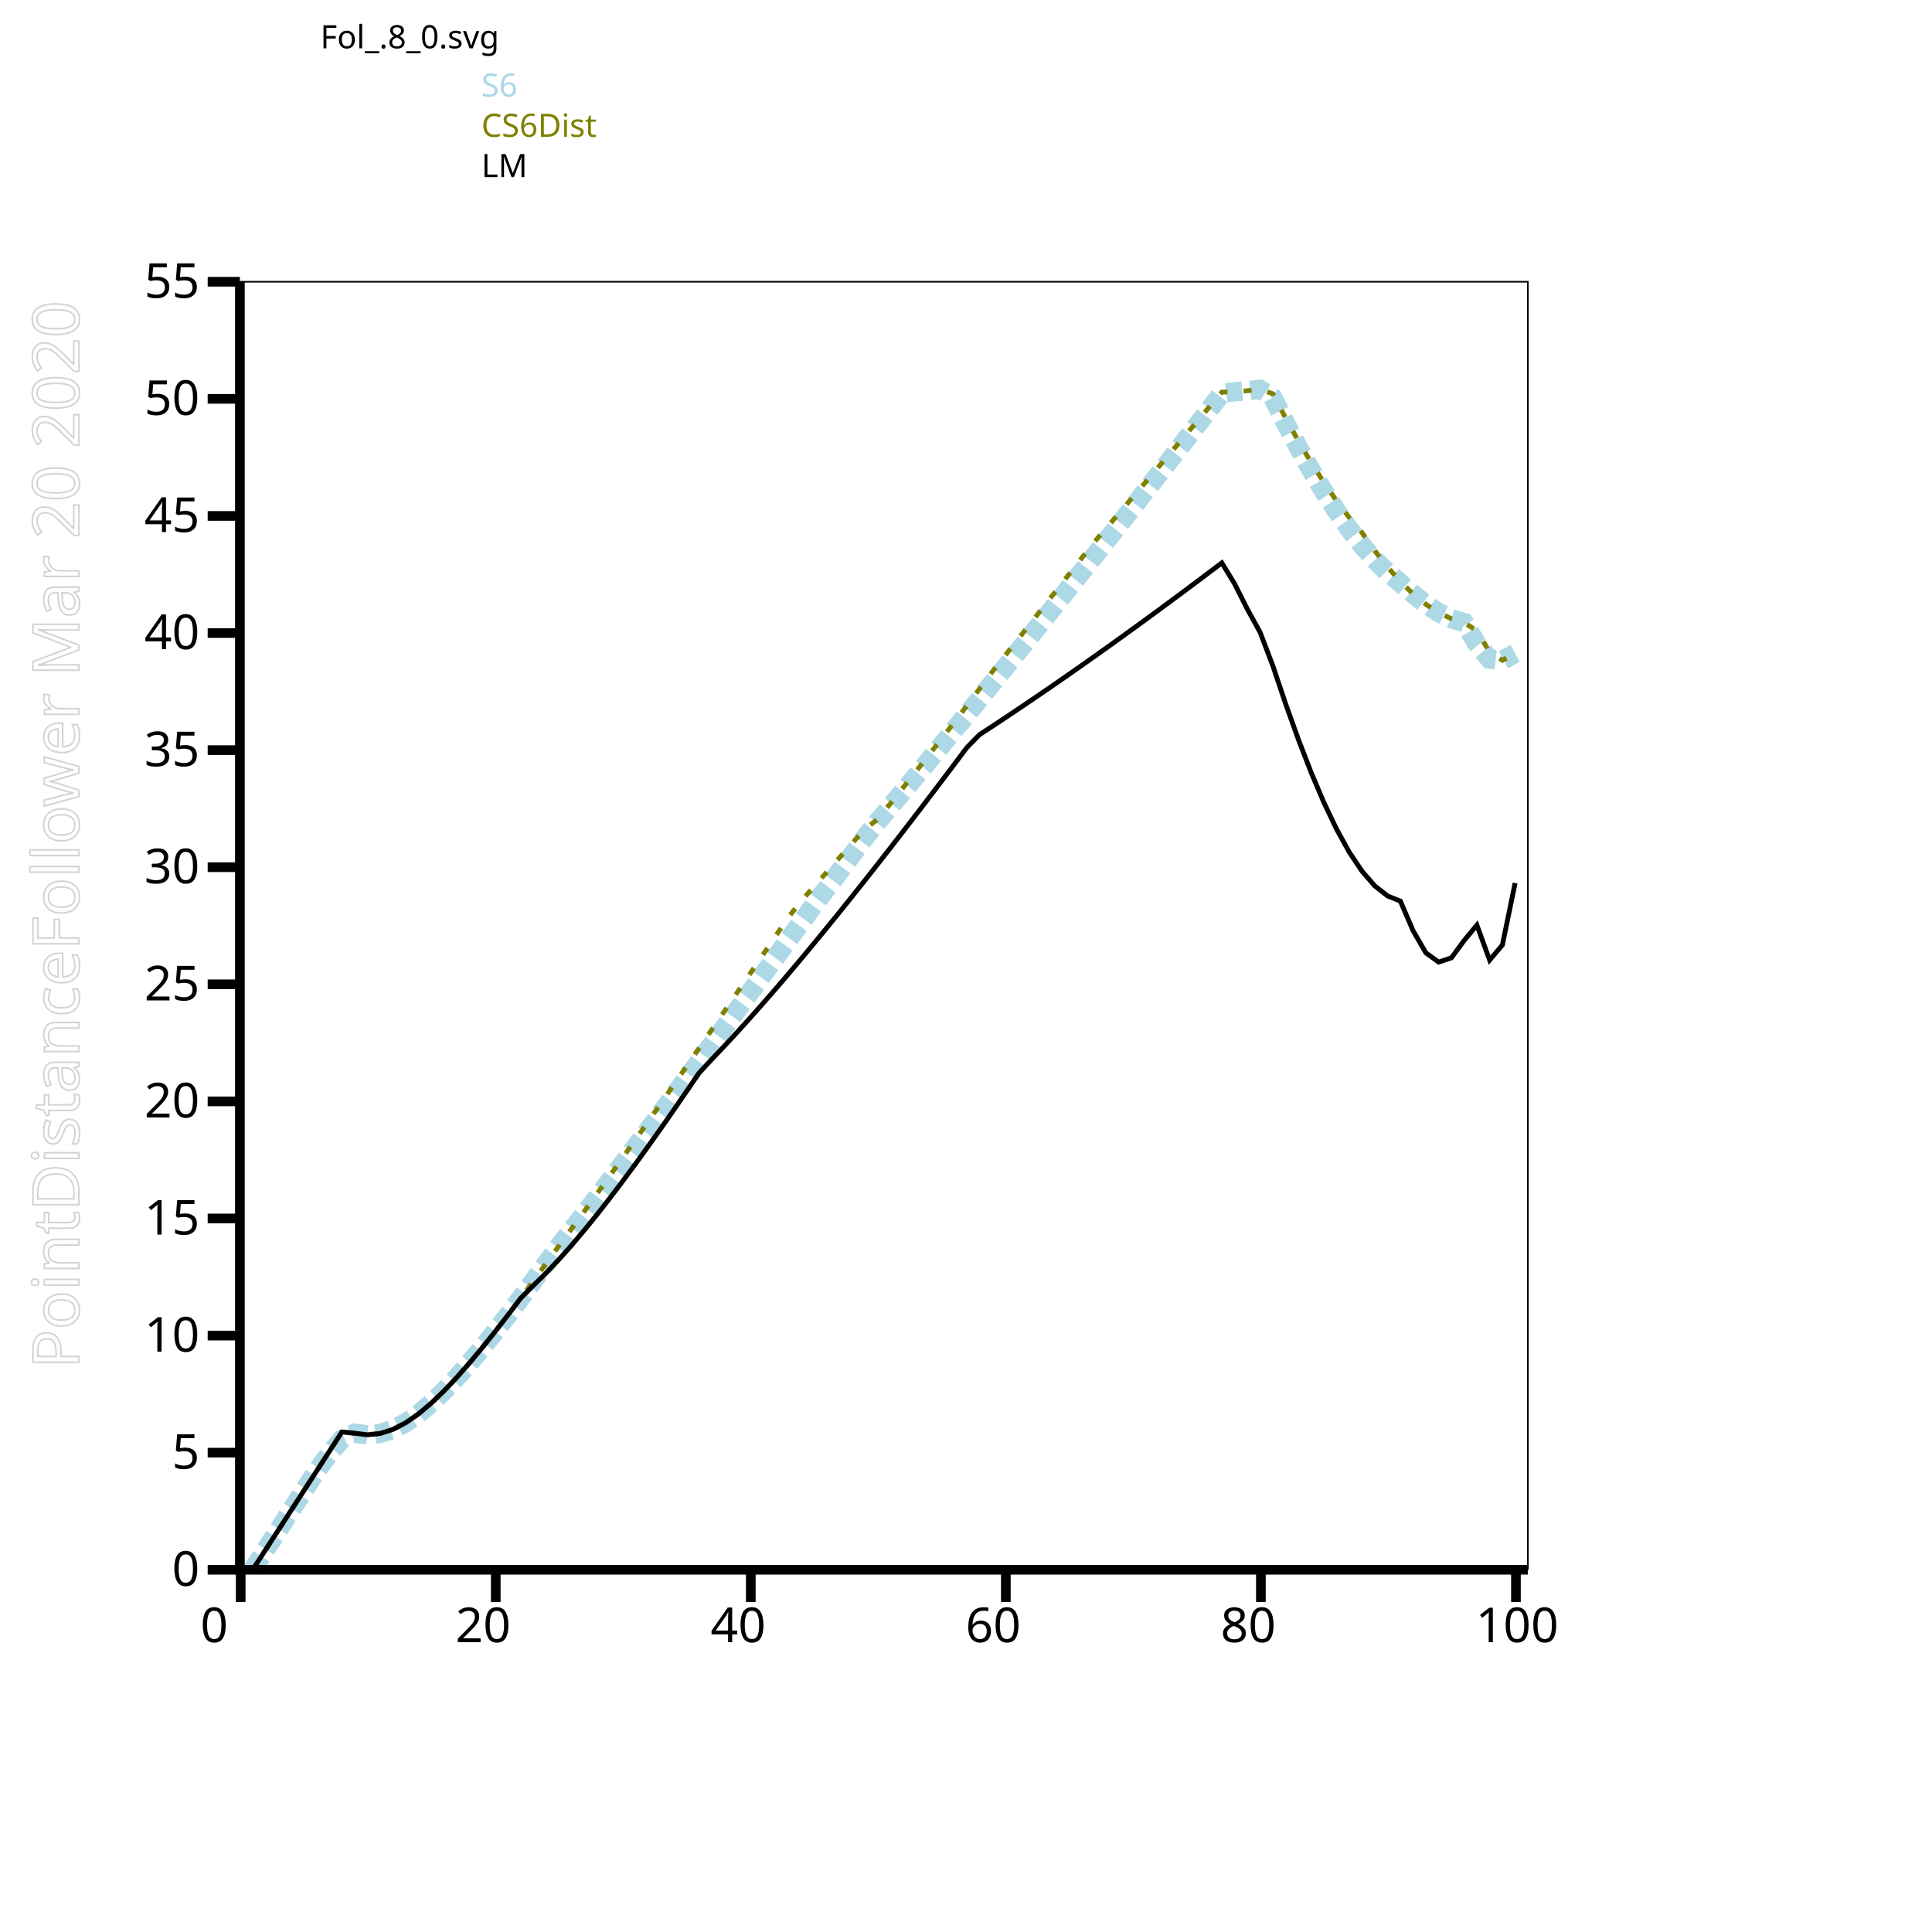
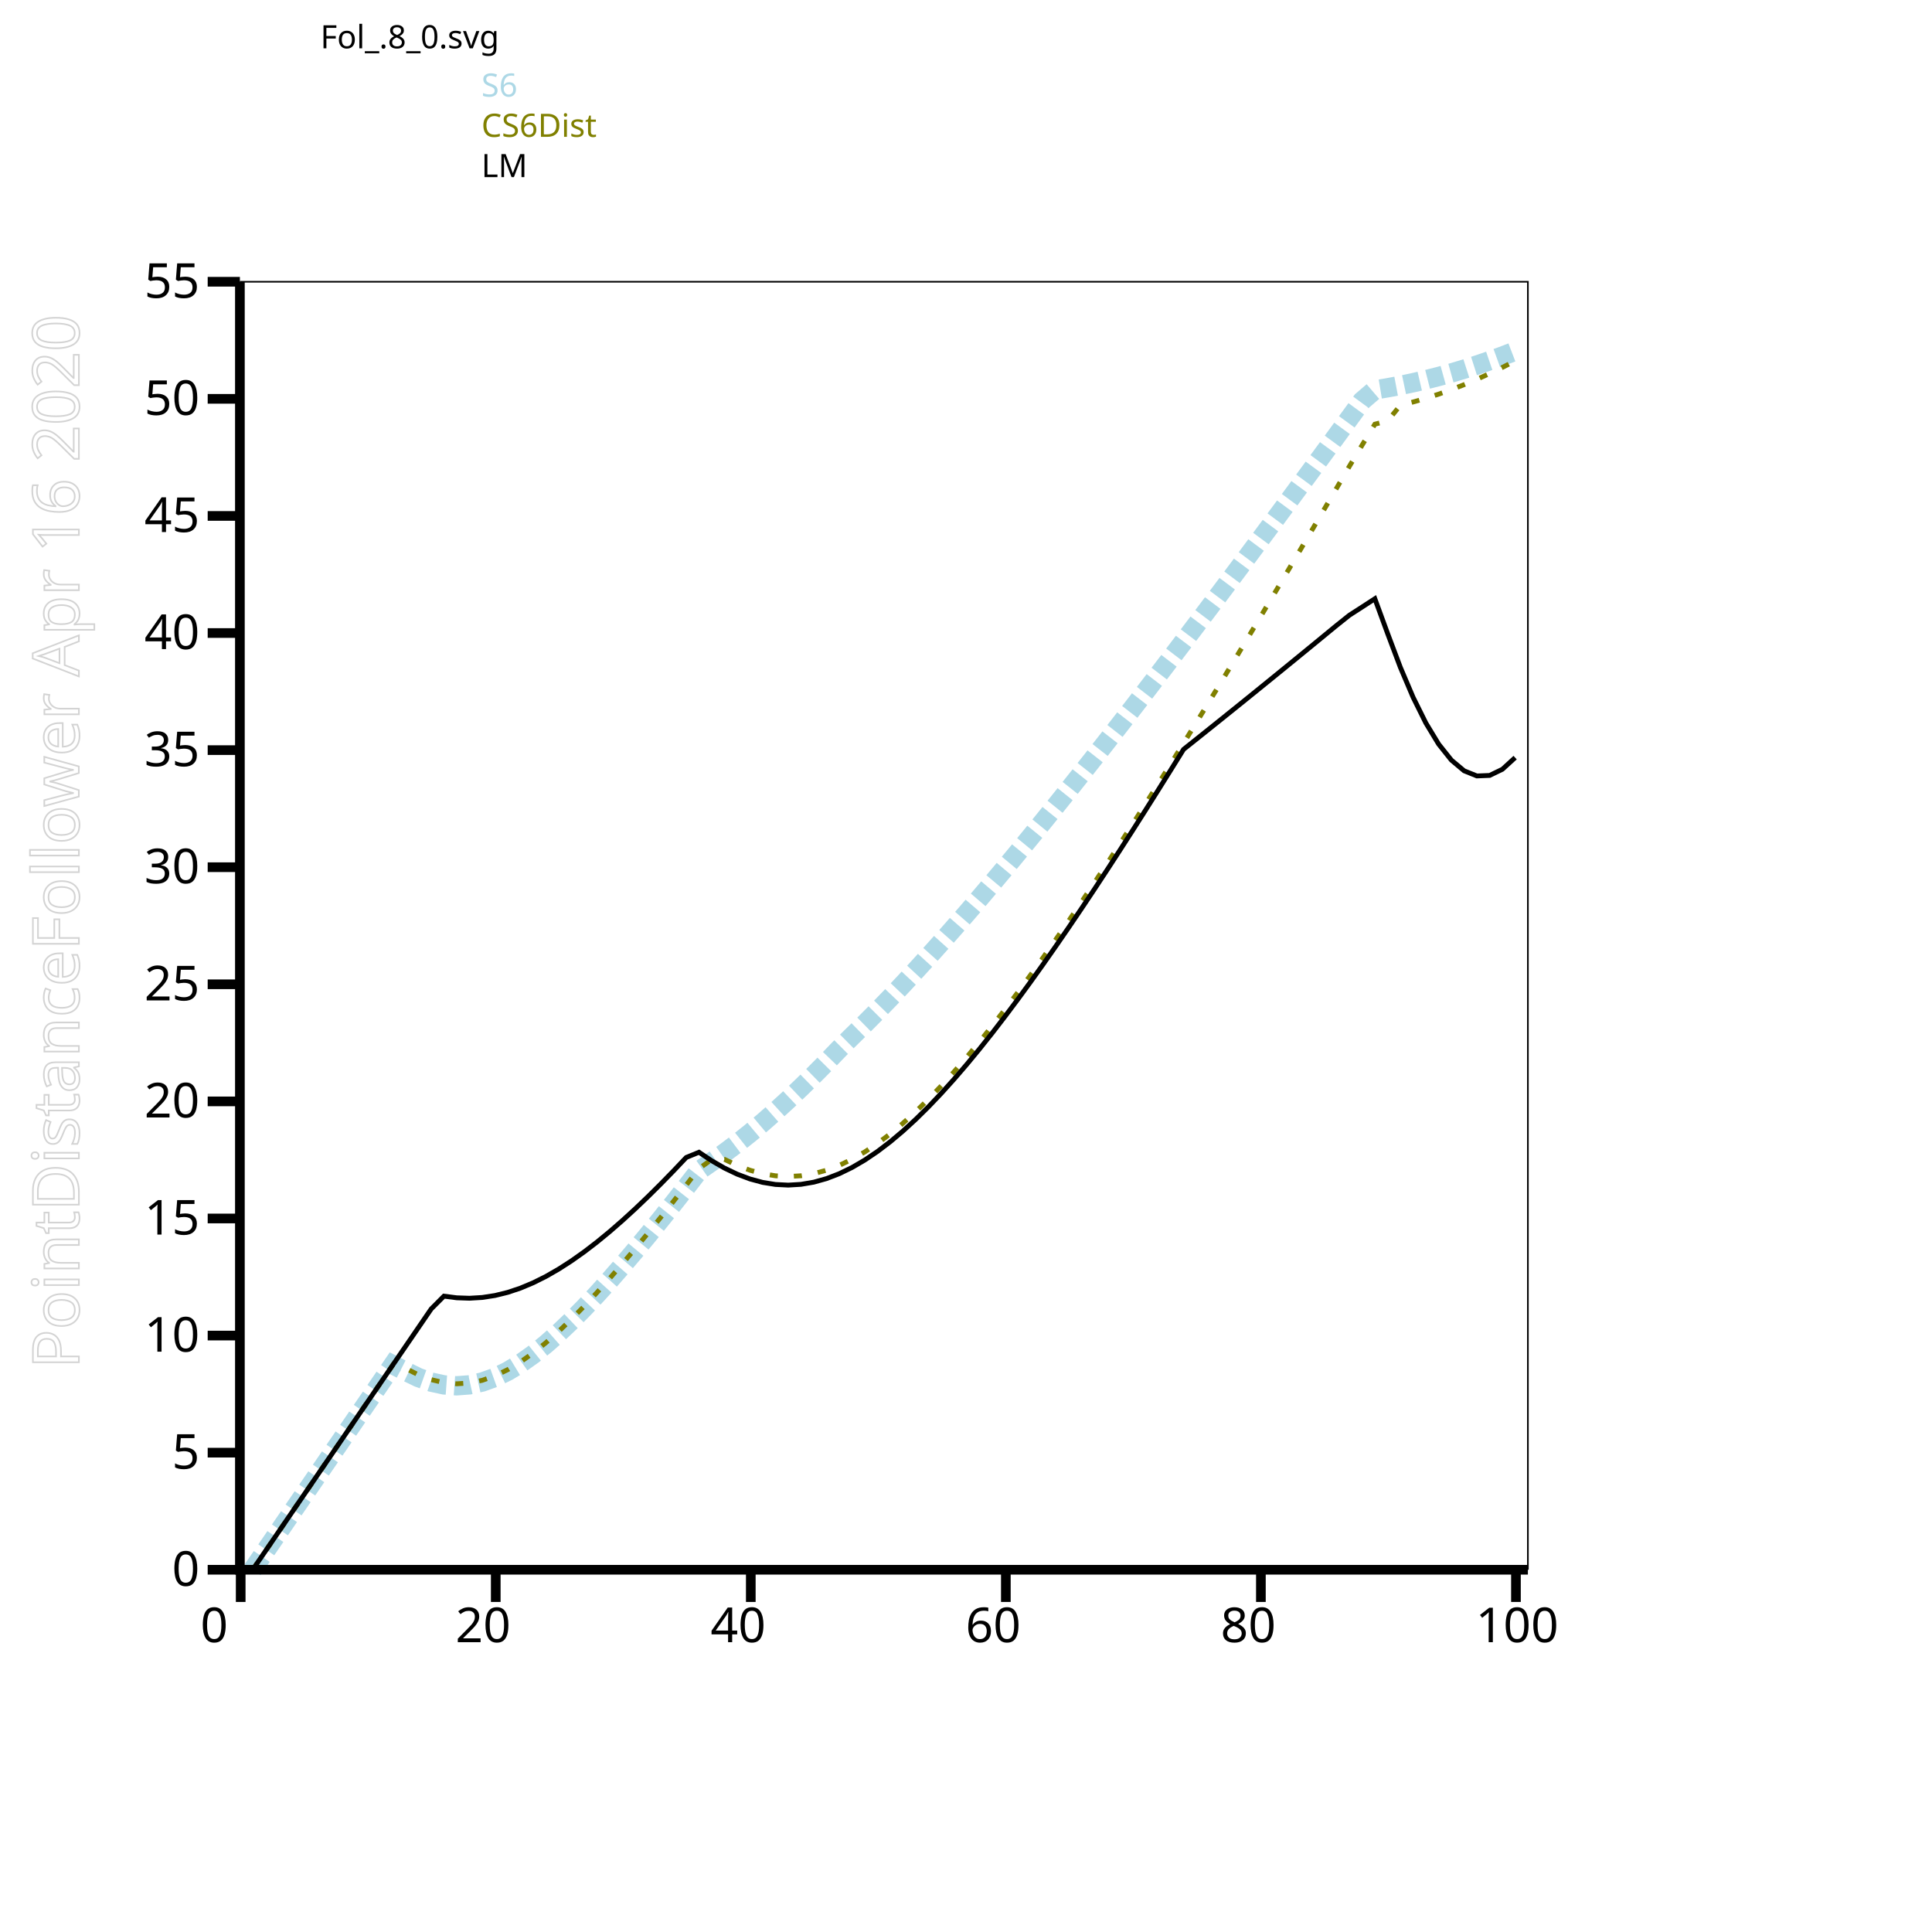
<svg xmlns="http://www.w3.org/2000/svg" width="1000" height="1000" viewBox="1 0  1200 1200" version="1.1">
  <g transform="scale(1 1)">
-     <text x="-850" y="50" transform="rotate(-90)" font-family="sans-serif" font-size="40" stroke="lightgray" fill="none"> PointDistanceFollower   Mar 20 2020</text>
+     <text x="-850" y="50" transform="rotate(-90)" font-family="sans-serif" font-size="40" stroke="lightgray" fill="none"> PointDistanceFollower   Apr 16 2020</text>
    <text x="200" y="30" font-family="sans-serif" font-size="20">Fol_.8_0.svg</text>
    <text x="300" y="60" font-family="sans-serif" font-size="20" fill="lightblue">  S6  </text>
    <text x="300" y="85" font-family="sans-serif" font-size="20" fill="olive">  CS6Dist  </text>
    <text x="300" y="110" font-family="sans-serif" font-size="20" fill="black">  LM  </text>
    <g transform="translate(150,975) scale(1 -1)">
-       <polyline fill="none" stroke=" lightblue " stroke-width=" 12 " stroke-dasharray=" 10,5 " points=" 7.921,0 15.842,12.225 23.762,24.449 31.683,36.674 39.604,48.898 47.525,61.123 55.446,71.922 63.366,81.05 71.287,84.794 79.208,83.829 87.129,84.638 95.049,87.17 102.97,91.283 110.891,96.775 118.812,103.426 126.733,111.03 134.653,119.403 142.574,128.396 150.495,137.886 158.416,147.779 166.337,157.999 174.257,168.486 182.178,179.194 190.099,190.084 198.02,200.8 205.941,210.858 213.861,221.023 221.782,231.278 229.703,241.614 237.624,252.019 245.545,262.487 253.465,273.009 261.386,283.579 269.307,294.193 277.228,304.846 285.149,315.533 293.069,326.252 300.99,336.999 308.911,347.772 316.832,358.569 324.752,369.387 332.673,380.224 340.594,391.08 348.515,401.952 356.436,412.598 364.356,423.052 372.277,433.542 380.198,444.065 388.119,454.617 396.04,464.596 403.96,473.944 411.881,483.35 419.802,492.812 427.723,502.325 435.644,511.888 443.564,521.497 451.485,531.15 459.406,540.845 467.327,550.578 475.248,560.35 483.168,570.156 491.089,579.996 499.01,589.869 506.931,599.771 514.851,609.702 522.772,619.661 530.693,629.646 538.614,639.656 546.535,649.69 554.455,659.746 562.376,669.824 570.297,679.923 578.218,690.042 586.139,700.179 594.059,710.335 601.98,720.508 609.901,730.698 617.822,731.664 625.743,732.303 633.663,733.132 641.584,727.952 649.505,712.118 657.426,697.1 665.347,682.952 673.267,669.73 681.188,657.488 689.109,646.282 697.03,636.169 704.95,627.199 712.871,619.424 720.792,612.888 728.713,606.092 736.634,599.644 744.554,594.506 752.475,590.712 760.396,588.288 768.317,575.139 776.238,565.608 784.158,564.885 792.079,569.106 " />
-       <polyline fill="none" stroke=" olive " stroke-width=" 3 " stroke-dasharray=" 5,10 " points=" 7.921,0 15.842,12.225 23.762,24.449 31.683,36.674 39.604,48.898 47.525,61.123 55.446,73.348 63.366,85.572 71.287,84.794 79.208,83.829 87.129,84.638 95.049,87.17 102.97,91.283 110.891,96.775 118.812,103.426 126.733,111.03 134.653,119.403 142.574,128.396 150.495,137.886 158.416,147.779 166.337,157.999 174.257,168.486 182.178,179.194 190.099,190.084 198.02,200.991 205.941,211.711 213.861,222.558 221.782,233.516 229.703,244.572 237.624,255.712 245.545,266.928 253.465,278.211 261.386,289.553 269.307,300.948 277.228,312.391 285.149,323.876 293.069,335.401 300.99,346.96 308.911,358.55 316.832,370.17 324.752,381.816 332.673,393.486 340.594,405.179 348.515,415.208 356.436,424.162 364.356,433.13 372.277,442.113 380.198,451.107 388.119,460.114 396.04,465.985 403.96,475.818 411.881,485.726 419.802,495.712 427.723,505.783 435.644,515.947 443.564,526.218 451.485,536.617 459.406,547.176 467.327,557.805 475.248,567.795 483.168,577.813 491.089,587.856 499.01,597.925 506.931,608.017 514.851,618.131 522.772,628.266 530.693,638.305 538.614,647.535 546.535,656.785 554.455,666.056 562.376,675.346 570.297,684.655 578.218,693.982 586.139,703.325 594.059,712.685 601.98,722.06 609.901,731.451 617.822,731.664 625.743,732.303 633.663,733.132 641.584,730.401 649.505,715.362 657.426,701.138 665.347,687.781 673.267,675.347 681.188,663.892 689.109,653.471 697.03,644.072 704.95,632.851 712.871,622.744 720.792,613.807 728.713,606.092 736.634,599.644 744.554,594.506 752.475,590.712 760.396,588.288 768.317,583.231 776.238,569.899 784.158,564.885 792.079,569.106 " />
-       <polyline fill="none" stroke=" black " stroke-width=" 3 " stroke-dasharray="  " points=" 7.921,0 15.842,12.225 23.762,24.449 31.683,36.674 39.604,48.898 47.525,61.123 55.446,73.348 63.366,85.572 71.287,84.794 79.208,83.829 87.129,84.638 95.049,87.17 102.97,91.283 110.891,96.775 118.812,103.426 126.733,111.03 134.653,119.403 142.574,128.396 150.495,137.886 158.416,147.779 166.337,157.999 174.257,168.486 182.178,176.446 190.099,184.195 198.02,192.555 205.941,201.452 213.861,210.817 221.782,220.59 229.703,230.719 237.624,241.161 245.545,251.875 253.465,262.828 261.386,273.993 269.307,285.343 277.228,296.859 285.149,308.52 293.069,317.008 300.99,325.356 308.911,333.913 316.832,342.663 324.752,351.593 332.673,360.687 340.594,369.936 348.515,379.326 356.436,388.848 364.356,398.493 372.277,408.251 380.198,418.115 388.119,428.077 396.04,438.131 403.96,448.271 411.881,458.49 419.802,468.785 427.723,479.149 435.644,489.578 443.564,500.069 451.485,510.617 459.406,518.703 467.327,523.881 475.248,529.116 483.168,534.406 491.089,539.75 499.01,545.146 506.931,550.593 514.851,556.089 522.772,561.633 530.693,567.223 538.614,572.859 546.535,578.538 554.455,584.259 562.376,590.022 570.297,595.824 578.218,601.665 586.139,607.544 594.059,613.46 601.98,619.411 609.901,625.397 617.822,612.405 625.743,596.666 633.663,582.287 641.584,561.457 649.505,537.895 657.426,515.763 665.347,495.255 673.267,476.578 681.188,459.957 689.109,445.622 697.03,433.798 704.95,424.697 712.871,418.495 720.792,415.322 728.713,396.878 736.634,383.169 744.554,377.438 752.475,380.047 760.396,390.829 768.317,400.389 776.238,378.658 784.158,388.053 792.079,426.522 " />
+       <polyline fill="none" stroke=" lightblue " stroke-width=" 12 " stroke-dasharray=" 10,5 " points=" 7.921,0 15.842,11.571 23.762,23.141 31.683,34.712 39.604,46.282 47.525,57.853 55.446,69.424 63.366,80.994 71.287,92.565 79.208,104.135 87.129,115.706 95.049,127.276 102.97,123.224 110.891,119.371 118.812,116.545 126.733,114.82 134.653,114.246 142.574,114.842 150.495,116.588 158.416,119.435 166.337,123.306 174.257,128.109 182.178,133.742 190.099,140.107 198.02,147.108 205.941,154.658 213.861,162.682 221.782,171.112 229.703,179.892 237.624,188.972 245.545,198.312 253.465,207.877 261.386,217.636 269.307,227.565 277.228,237.643 285.149,247.851 293.069,253.384 300.99,258.923 308.911,264.851 316.832,271.145 324.752,277.777 332.673,284.726 340.594,291.968 348.515,299.482 356.436,307.248 364.356,315.248 372.277,323.463 380.198,331.324 388.119,339.099 396.04,347.086 403.96,355.27 411.881,363.638 419.802,372.178 427.723,380.878 435.644,389.727 443.564,398.716 451.485,407.834 459.406,417.075 467.327,426.429 475.248,435.89 483.168,445.45 491.089,455.103 499.01,464.844 506.931,474.668 514.851,484.568 522.772,494.541 530.693,504.582 538.614,514.687 546.535,524.853 554.455,535.076 562.376,545.353 570.297,555.681 578.218,566.056 586.139,576.478 594.059,586.942 601.98,597.447 609.901,607.991 617.822,618.571 625.743,629.187 633.663,639.835 641.584,650.515 649.505,661.225 657.426,671.964 665.347,682.729 673.267,693.521 681.188,704.337 689.109,715.177 697.03,726.04 704.95,732.826 712.871,734.134 720.792,735.622 728.713,737.288 736.634,739.131 744.554,741.151 752.475,743.345 760.396,745.713 768.317,748.251 776.238,750.96 784.158,753.836 792.079,756.879 " />
+       <polyline fill="none" stroke=" olive " stroke-width=" 3 " stroke-dasharray=" 5,10 " points=" 7.921,0 15.842,11.571 23.762,23.141 31.683,34.712 39.604,46.282 47.525,57.853 55.446,69.424 63.366,80.994 71.287,92.565 79.208,104.135 87.129,115.706 95.049,127.276 102.97,125.082 110.891,121.065 118.812,118.079 126.733,116.205 134.653,115.5 142.574,115.985 150.495,117.646 158.416,120.431 166.337,124.264 174.257,129.049 182.178,134.681 190.099,141.057 198.02,148.078 205.941,155.656 213.861,163.711 221.782,172.176 229.703,180.991 237.624,190.107 245.545,199.482 253.465,209.08 261.386,218.873 269.307,228.834 277.228,238.942 285.149,249.179 293.069,254.817 300.99,254.902 308.911,251.119 316.832,248.137 324.752,245.987 332.673,244.69 340.594,244.26 348.515,244.702 356.436,246.011 364.356,248.173 372.277,251.165 380.198,254.959 388.119,259.518 396.04,264.803 403.96,270.77 411.881,277.376 419.802,284.574 427.723,292.32 435.644,300.573 443.564,309.29 451.485,318.434 459.406,327.968 467.327,337.858 475.248,348.075 483.168,358.59 491.089,369.377 499.01,380.414 506.931,391.677 514.851,403.15 522.772,414.813 530.693,426.652 538.614,438.652 546.535,450.8 554.455,463.084 562.376,475.493 570.297,488.019 578.218,500.652 586.139,513.384 594.059,526.208 601.98,539.118 609.901,552.107 617.822,565.17 625.743,578.301 633.663,591.497 641.584,604.753 649.505,618.065 657.426,631.43 665.347,644.843 673.267,658.304 681.188,671.807 689.109,685.351 697.03,698.517 704.95,711.531 712.871,713.55 720.792,723.287 728.713,725.318 736.634,727.618 744.554,730.183 752.475,733.008 760.396,736.088 768.317,739.417 776.238,742.989 784.158,746.8 792.079,750.844 " />
+       <polyline fill="none" stroke=" black " stroke-width=" 3 " stroke-dasharray="  " points=" 7.921,0 15.842,11.571 23.762,23.141 31.683,34.712 39.604,46.282 47.525,57.853 55.446,69.424 63.366,80.994 71.287,92.565 79.208,104.135 87.129,115.706 95.049,127.276 102.97,138.847 110.891,150.418 118.812,161.988 126.733,169.936 134.653,168.916 142.574,168.641 150.495,169.115 158.416,170.332 166.337,172.277 174.257,174.925 182.178,178.244 190.099,182.198 198.02,186.747 205.941,191.848 213.861,197.459 221.782,203.537 229.703,210.042 237.624,216.936 245.545,224.182 253.465,231.748 261.386,239.603 269.307,247.719 277.228,256.073 285.149,259.319 293.069,254.032 300.99,249.476 308.911,245.692 316.832,242.717 324.752,240.58 332.673,239.304 340.594,238.903 348.515,239.381 356.436,240.733 364.356,242.944 372.277,245.992 380.198,249.844 388.119,254.466 396.04,259.816 403.96,265.849 411.881,272.521 419.802,279.786 427.723,287.599 435.644,295.917 443.564,304.697 451.485,313.902 459.406,323.495 467.327,333.443 475.248,343.715 483.168,354.282 491.089,365.119 499.01,376.203 506.931,387.513 514.851,399.029 522.772,410.733 530.693,422.611 538.614,434.649 546.535,446.832 554.455,459.15 562.376,471.592 570.297,484.148 578.218,496.81 586.139,509.558 594.059,515.863 601.98,522.191 609.901,528.541 617.822,534.911 625.743,541.302 633.663,547.711 641.584,554.14 649.505,560.586 657.426,567.05 665.347,573.531 673.267,580.028 681.188,586.541 689.109,592.861 697.03,597.965 704.95,603.112 712.871,581.51 720.792,560.494 728.713,541.873 736.634,525.902 744.554,512.828 752.475,502.878 760.396,496.239 768.317,493.045 776.238,493.363 784.158,497.187 792.079,504.436 " />
      <polyline fill="none" stroke="black" stroke-width="6" points=" 800,0 0,0 0, 800" />
      <polyline fill="none" stroke="black" stroke-width="1" points=" 0 800  800 800  800 0" />
      <line fill="none" stroke="black" stroke-width="6" x1="0.5" y1="0" x2="0.5" y2="-20" />
      <text transform="scale(1,-1)" font-family="sans-serif" font-size="30" x="-24.5" y="45">0</text>
      <line fill="none" stroke="black" stroke-width="6" x1="158.916" y1="0" x2="158.916" y2="-20" />
      <text transform="scale(1,-1)" font-family="sans-serif" font-size="30" x="133.916" y="45">20</text>
      <line fill="none" stroke="black" stroke-width="6" x1="317.332" y1="0" x2="317.332" y2="-20" />
      <text transform="scale(1,-1)" font-family="sans-serif" font-size="30" x="292.332" y="45">40</text>
      <line fill="none" stroke="black" stroke-width="6" x1="475.748" y1="0" x2="475.748" y2="-20" />
      <text transform="scale(1,-1)" font-family="sans-serif" font-size="30" x="450.748" y="45">60</text>
      <line fill="none" stroke="black" stroke-width="6" x1="634.163" y1="0" x2="634.163" y2="-20" />
      <text transform="scale(1,-1)" font-family="sans-serif" font-size="30" x="609.163" y="45">80</text>
      <line fill="none" stroke="black" stroke-width="6" x1="792.579" y1="0" x2="792.579" y2="-20" />
      <text transform="scale(1,-1)" font-family="sans-serif" font-size="30" x="767.579" y="45">100</text>
      <line fill="none" stroke="black" stroke-width="6" x1="0.0" y1="0" x2="-20" y2="0" />
      <text transform="scale(1,-1)" text-anchor="end" font-family="sans-serif" font-size="30" x="-25" y="10">0</text>
      <line fill="none" stroke="black" stroke-width="6" x1="0.0" y1="72.727" x2="-20" y2="72.727" />
      <text transform="scale(1,-1)" text-anchor="end" font-family="sans-serif" font-size="30" x="-25" y="-62.727">5</text>
      <line fill="none" stroke="black" stroke-width="6" x1="0.0" y1="145.455" x2="-20" y2="145.455" />
      <text transform="scale(1,-1)" text-anchor="end" font-family="sans-serif" font-size="30" x="-25" y="-135.455">10</text>
      <line fill="none" stroke="black" stroke-width="6" x1="0.0" y1="218.182" x2="-20" y2="218.182" />
      <text transform="scale(1,-1)" text-anchor="end" font-family="sans-serif" font-size="30" x="-25" y="-208.182">15</text>
      <line fill="none" stroke="black" stroke-width="6" x1="0.0" y1="290.909" x2="-20" y2="290.909" />
      <text transform="scale(1,-1)" text-anchor="end" font-family="sans-serif" font-size="30" x="-25" y="-280.909">20</text>
      <line fill="none" stroke="black" stroke-width="6" x1="0.0" y1="363.636" x2="-20" y2="363.636" />
      <text transform="scale(1,-1)" text-anchor="end" font-family="sans-serif" font-size="30" x="-25" y="-353.636">25</text>
      <line fill="none" stroke="black" stroke-width="6" x1="0.0" y1="436.364" x2="-20" y2="436.364" />
      <text transform="scale(1,-1)" text-anchor="end" font-family="sans-serif" font-size="30" x="-25" y="-426.364">30</text>
      <line fill="none" stroke="black" stroke-width="6" x1="0.0" y1="509.091" x2="-20" y2="509.091" />
      <text transform="scale(1,-1)" text-anchor="end" font-family="sans-serif" font-size="30" x="-25" y="-499.091">35</text>
      <line fill="none" stroke="black" stroke-width="6" x1="0.0" y1="581.818" x2="-20" y2="581.818" />
      <text transform="scale(1,-1)" text-anchor="end" font-family="sans-serif" font-size="30" x="-25" y="-571.818">40</text>
      <line fill="none" stroke="black" stroke-width="6" x1="0.0" y1="654.545" x2="-20" y2="654.545" />
      <text transform="scale(1,-1)" text-anchor="end" font-family="sans-serif" font-size="30" x="-25" y="-644.545">45</text>
      <line fill="none" stroke="black" stroke-width="6" x1="0.0" y1="727.273" x2="-20" y2="727.273" />
      <text transform="scale(1,-1)" text-anchor="end" font-family="sans-serif" font-size="30" x="-25" y="-717.273">50</text>
      <line fill="none" stroke="black" stroke-width="6" x1="0.0" y1="800" x2="-20" y2="800" />
      <text transform="scale(1,-1)" text-anchor="end" font-family="sans-serif" font-size="30" x="-25" y="-790">55</text>

--&gt;
</g>
  </g>
</svg>
